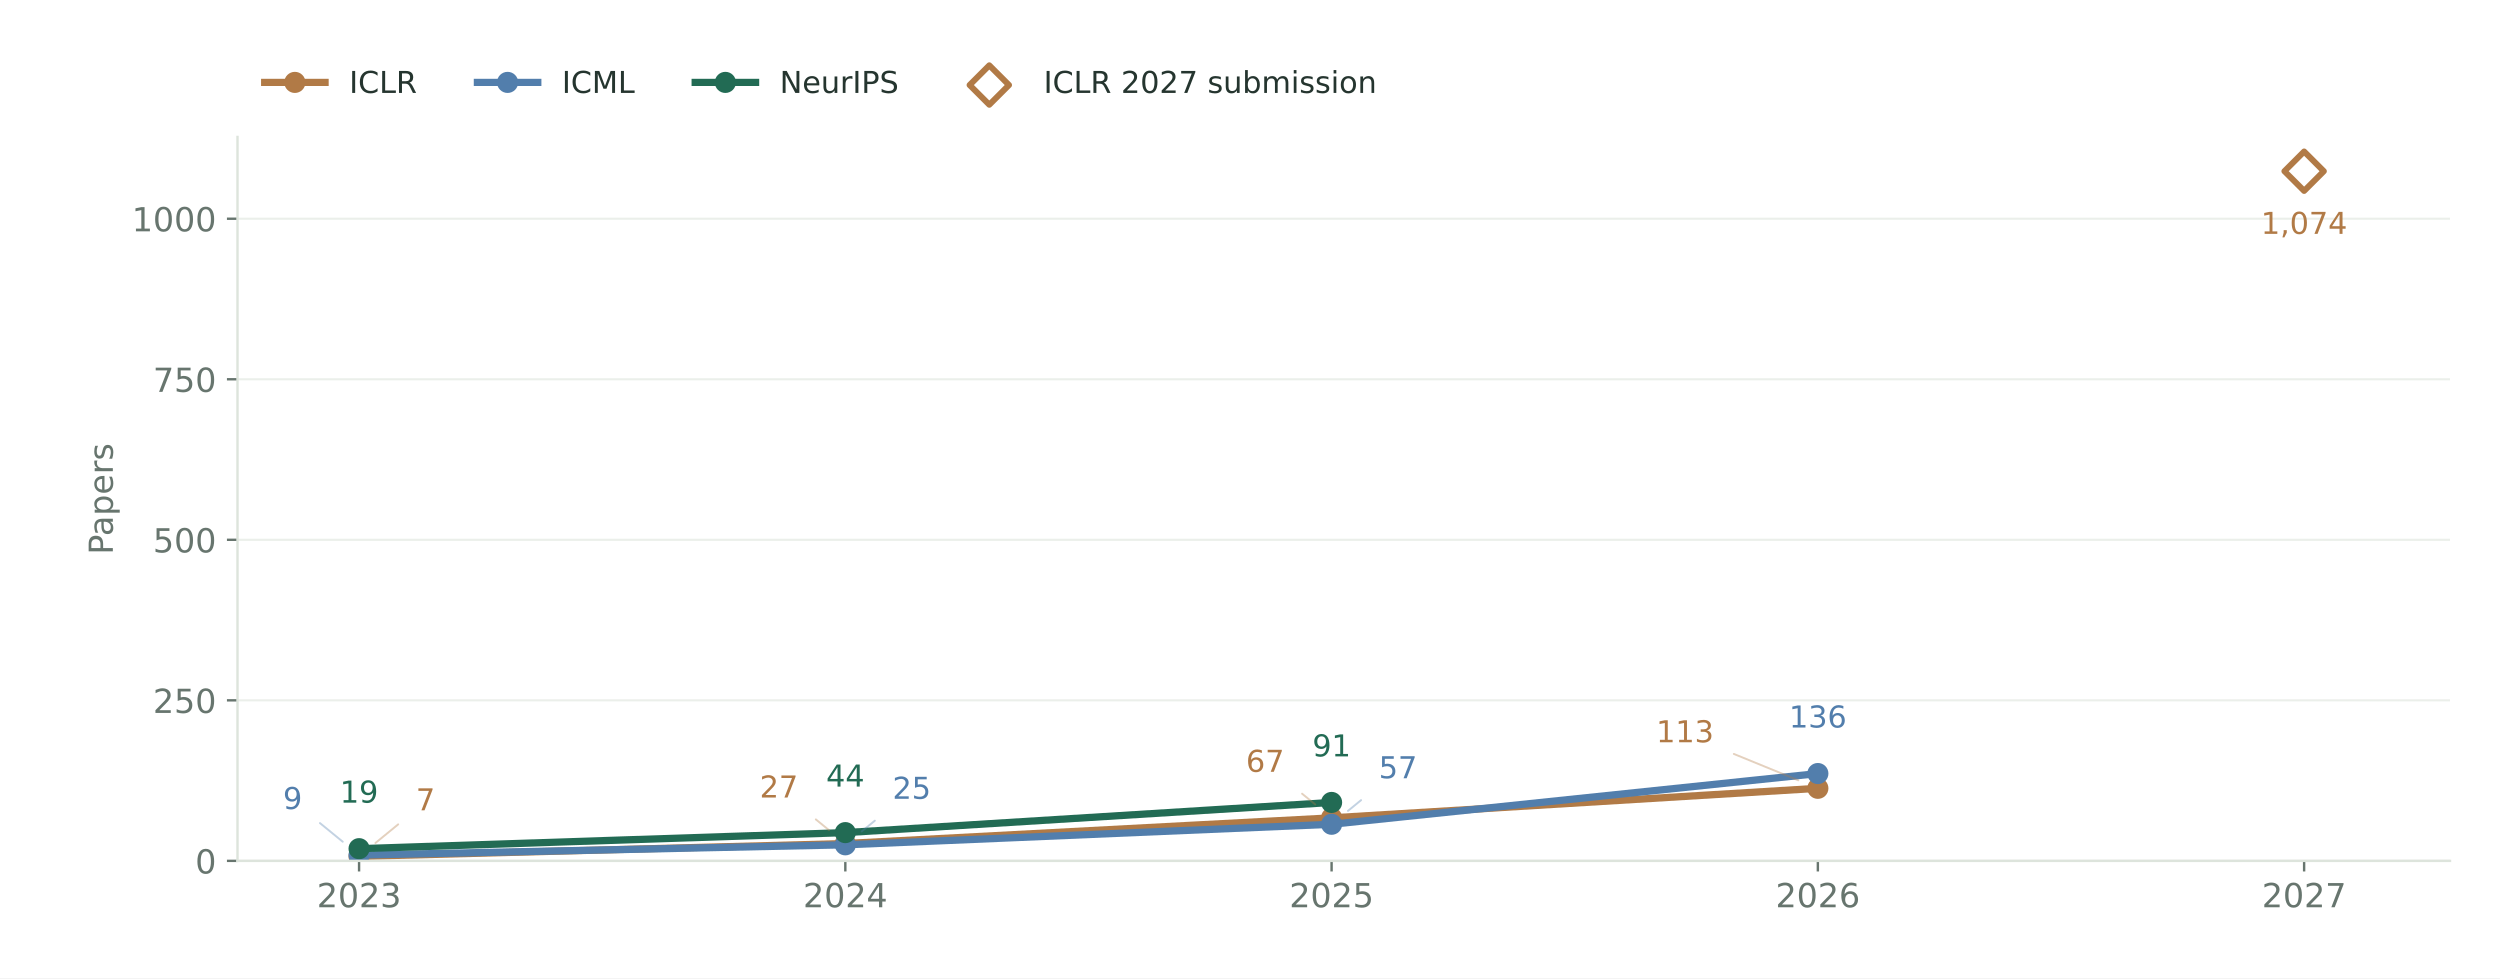
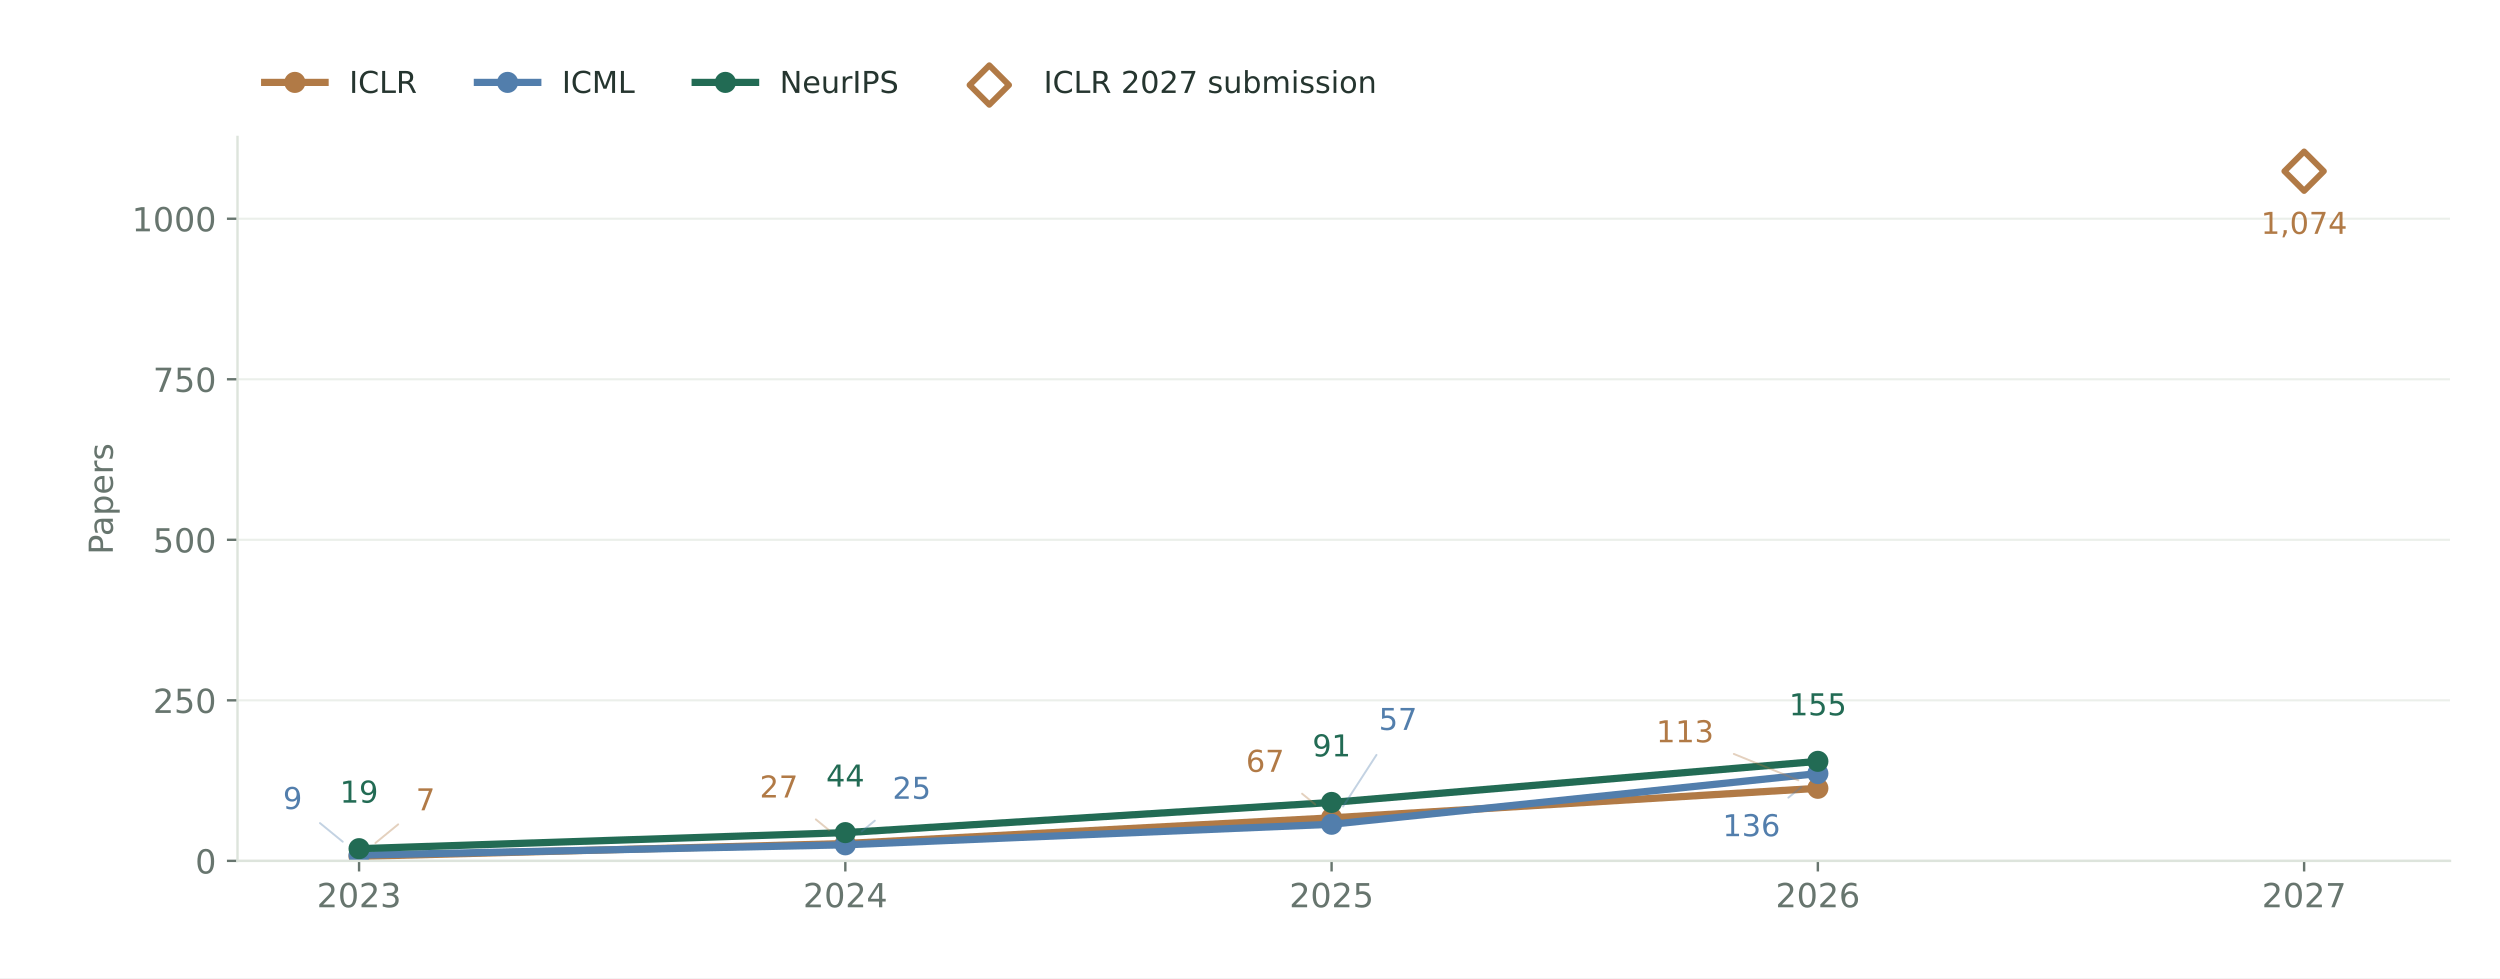
<svg xmlns="http://www.w3.org/2000/svg" xmlns:xlink="http://www.w3.org/1999/xlink" width="828pt" height="324pt" viewBox="0 0 828 324" version="1.1">
  <defs>
    <style type="text/css">*{stroke-linejoin: round; stroke-linecap: butt}</style>
  </defs>
  <g id="figure_1">
    <g id="patch_1">
      <path d="M 0 324  L 828 324  L 828 0  L 0 0  z " style="fill: #ffffff" />
    </g>
    <g id="axes_1">
      <g id="patch_2">
        <path d="M 78.66 285.12  L 811.44 285.12  L 811.44 45.36  L 78.66 45.36  z " style="fill: #ffffff" />
      </g>
      <g id="matplotlib.axis_1">
        <g id="xtick_1">
          <g id="line2d_1">
            <defs>
-               <path id="m6cef2e4189" d="M 0 0  L 0 3.5  " style="stroke: #67756e; stroke-width: 0.8" />
+               <path id="mad251b1733" d="M 0 0  L 0 3.5  " style="stroke: #67756e; stroke-width: 0.8" />
            </defs>
            <g>
-               <use xlink:href="#m6cef2e4189" x="118.923" y="285.12" style="fill: #67756e; stroke: #67756e; stroke-width: 0.8" />
+               <use xlink:href="#mad251b1733" x="118.923" y="285.12" style="fill: #67756e; stroke: #67756e; stroke-width: 0.8" />
            </g>
          </g>
          <g id="text_1">
            <text style="font-size: 11px; font-family: 'DejaVu Sans'; text-anchor: middle; fill: #67756e" x="118.923" y="300.478" transform="rotate(-0 118.9226 300.4783)">2023</text>
          </g>
        </g>
        <g id="xtick_2">
          <g id="line2d_2">
            <g>
-               <use xlink:href="#m6cef2e4189" x="279.973" y="285.12" style="fill: #67756e; stroke: #67756e; stroke-width: 0.8" />
+               <use xlink:href="#mad251b1733" x="279.973" y="285.12" style="fill: #67756e; stroke: #67756e; stroke-width: 0.8" />
            </g>
          </g>
          <g id="text_2">
            <text style="font-size: 11px; font-family: 'DejaVu Sans'; text-anchor: middle; fill: #67756e" x="279.973" y="300.478" transform="rotate(-0 279.9732 300.4783)">2024</text>
          </g>
        </g>
        <g id="xtick_3">
          <g id="line2d_3">
            <g>
-               <use xlink:href="#m6cef2e4189" x="441.024" y="285.12" style="fill: #67756e; stroke: #67756e; stroke-width: 0.8" />
+               <use xlink:href="#mad251b1733" x="441.024" y="285.12" style="fill: #67756e; stroke: #67756e; stroke-width: 0.8" />
            </g>
          </g>
          <g id="text_3">
            <text style="font-size: 11px; font-family: 'DejaVu Sans'; text-anchor: middle; fill: #67756e" x="441.024" y="300.478" transform="rotate(-0 441.0237 300.4783)">2025</text>
          </g>
        </g>
        <g id="xtick_4">
          <g id="line2d_4">
            <g>
-               <use xlink:href="#m6cef2e4189" x="602.074" y="285.12" style="fill: #67756e; stroke: #67756e; stroke-width: 0.8" />
+               <use xlink:href="#mad251b1733" x="602.074" y="285.12" style="fill: #67756e; stroke: #67756e; stroke-width: 0.8" />
            </g>
          </g>
          <g id="text_4">
            <text style="font-size: 11px; font-family: 'DejaVu Sans'; text-anchor: middle; fill: #67756e" x="602.074" y="300.478" transform="rotate(-0 602.0743 300.4783)">2026</text>
          </g>
        </g>
        <g id="xtick_5">
          <g id="line2d_5">
            <g>
-               <use xlink:href="#m6cef2e4189" x="763.125" y="285.12" style="fill: #67756e; stroke: #67756e; stroke-width: 0.8" />
+               <use xlink:href="#mad251b1733" x="763.125" y="285.12" style="fill: #67756e; stroke: #67756e; stroke-width: 0.8" />
            </g>
          </g>
          <g id="text_5">
            <text style="font-size: 11px; font-family: 'DejaVu Sans'; text-anchor: middle; fill: #67756e" x="763.125" y="300.478" transform="rotate(-0 763.1248 300.4783)">2027</text>
          </g>
        </g>
      </g>
      <g id="matplotlib.axis_2">
        <g id="ytick_1">
          <g id="line2d_6">
-             <path d="M 78.66 285.12  L 811.44 285.12  " clip-path="url(#pdbe3011593)" style="fill: none; stroke: #dde4dc; stroke-opacity: 0.6; stroke-width: 0.7; stroke-linecap: square" />
+             <path d="M 78.66 285.12  L 811.44 285.12  " clip-path="url(#p8374ccfdeb)" style="fill: none; stroke: #dde4dc; stroke-opacity: 0.6; stroke-width: 0.7; stroke-linecap: square" />
          </g>
          <g id="line2d_7">
            <defs>
-               <path id="m12ff57cce0" d="M 0 0  L -3.5 0  " style="stroke: #67756e; stroke-width: 0.8" />
+               <path id="m827b85955b" d="M 0 0  L -3.5 0  " style="stroke: #67756e; stroke-width: 0.8" />
            </defs>
            <g>
-               <use xlink:href="#m12ff57cce0" x="78.66" y="285.12" style="fill: #67756e; stroke: #67756e; stroke-width: 0.8" />
+               <use xlink:href="#m827b85955b" x="78.66" y="285.12" style="fill: #67756e; stroke: #67756e; stroke-width: 0.8" />
            </g>
          </g>
          <g id="text_6">
            <text style="font-size: 11px; font-family: 'DejaVu Sans'; text-anchor: end; fill: #67756e" x="71.66" y="289.299" transform="rotate(-0 71.66 289.2991)">0</text>
          </g>
        </g>
        <g id="ytick_2">
          <g id="line2d_8">
-             <path d="M 78.66 231.951  L 811.44 231.951  " clip-path="url(#pdbe3011593)" style="fill: none; stroke: #dde4dc; stroke-opacity: 0.6; stroke-width: 0.7; stroke-linecap: square" />
+             <path d="M 78.66 231.951  L 811.44 231.951  " clip-path="url(#p8374ccfdeb)" style="fill: none; stroke: #dde4dc; stroke-opacity: 0.6; stroke-width: 0.7; stroke-linecap: square" />
          </g>
          <g id="line2d_9">
            <g>
-               <use xlink:href="#m12ff57cce0" x="78.66" y="231.951" style="fill: #67756e; stroke: #67756e; stroke-width: 0.8" />
+               <use xlink:href="#m827b85955b" x="78.66" y="231.951" style="fill: #67756e; stroke: #67756e; stroke-width: 0.8" />
            </g>
          </g>
          <g id="text_7">
            <text style="font-size: 11px; font-family: 'DejaVu Sans'; text-anchor: end; fill: #67756e" x="71.66" y="236.13" transform="rotate(-0 71.66 236.1302)">250</text>
          </g>
        </g>
        <g id="ytick_3">
          <g id="line2d_10">
-             <path d="M 78.66 178.782  L 811.44 178.782  " clip-path="url(#pdbe3011593)" style="fill: none; stroke: #dde4dc; stroke-opacity: 0.6; stroke-width: 0.7; stroke-linecap: square" />
+             <path d="M 78.66 178.782  L 811.44 178.782  " clip-path="url(#p8374ccfdeb)" style="fill: none; stroke: #dde4dc; stroke-opacity: 0.6; stroke-width: 0.7; stroke-linecap: square" />
          </g>
          <g id="line2d_11">
            <g>
-               <use xlink:href="#m12ff57cce0" x="78.66" y="178.782" style="fill: #67756e; stroke: #67756e; stroke-width: 0.8" />
+               <use xlink:href="#m827b85955b" x="78.66" y="178.782" style="fill: #67756e; stroke: #67756e; stroke-width: 0.8" />
            </g>
          </g>
          <g id="text_8">
            <text style="font-size: 11px; font-family: 'DejaVu Sans'; text-anchor: end; fill: #67756e" x="71.66" y="182.961" transform="rotate(-0 71.66 182.9613)">500</text>
          </g>
        </g>
        <g id="ytick_4">
          <g id="line2d_12">
-             <path d="M 78.66 125.613  L 811.44 125.613  " clip-path="url(#pdbe3011593)" style="fill: none; stroke: #dde4dc; stroke-opacity: 0.6; stroke-width: 0.7; stroke-linecap: square" />
+             <path d="M 78.66 125.613  L 811.44 125.613  " clip-path="url(#p8374ccfdeb)" style="fill: none; stroke: #dde4dc; stroke-opacity: 0.6; stroke-width: 0.7; stroke-linecap: square" />
          </g>
          <g id="line2d_13">
            <g>
-               <use xlink:href="#m12ff57cce0" x="78.66" y="125.613" style="fill: #67756e; stroke: #67756e; stroke-width: 0.8" />
+               <use xlink:href="#m827b85955b" x="78.66" y="125.613" style="fill: #67756e; stroke: #67756e; stroke-width: 0.8" />
            </g>
          </g>
          <g id="text_9">
            <text style="font-size: 11px; font-family: 'DejaVu Sans'; text-anchor: end; fill: #67756e" x="71.66" y="129.792" transform="rotate(-0 71.66 129.7923)">750</text>
          </g>
        </g>
        <g id="ytick_5">
          <g id="line2d_14">
-             <path d="M 78.66 72.444  L 811.44 72.444  " clip-path="url(#pdbe3011593)" style="fill: none; stroke: #dde4dc; stroke-opacity: 0.6; stroke-width: 0.7; stroke-linecap: square" />
+             <path d="M 78.66 72.444  L 811.44 72.444  " clip-path="url(#p8374ccfdeb)" style="fill: none; stroke: #dde4dc; stroke-opacity: 0.6; stroke-width: 0.7; stroke-linecap: square" />
          </g>
          <g id="line2d_15">
            <g>
-               <use xlink:href="#m12ff57cce0" x="78.66" y="72.444" style="fill: #67756e; stroke: #67756e; stroke-width: 0.8" />
+               <use xlink:href="#m827b85955b" x="78.66" y="72.444" style="fill: #67756e; stroke: #67756e; stroke-width: 0.8" />
            </g>
          </g>
          <g id="text_10">
            <text style="font-size: 11px; font-family: 'DejaVu Sans'; text-anchor: end; fill: #67756e" x="71.66" y="76.623" transform="rotate(-0 71.66 76.6234)">1000</text>
          </g>
        </g>
        <g id="text_11">
          <text style="font-size: 11px; font-family: 'DejaVu Sans'; text-anchor: middle; fill: #67756e" x="37.377" y="165.24" transform="rotate(-90 37.37734 165.24)">Papers</text>
        </g>
      </g>
      <g id="line2d_16">
-         <path d="M 118.923 283.631  L 279.973 279.378  L 441.024 270.871  L 602.074 261.088  " clip-path="url(#pdbe3011593)" style="fill: none; stroke: #b17a46; stroke-width: 2.4; stroke-linecap: square" />
-         <defs>
-           <path id="m47f4fa1b52" d="M 0 3  C 0.796 3 1.559 2.684 2.121 2.121  C 2.684 1.559 3 0.796 3 0  C 3 -0.796 2.684 -1.559 2.121 -2.121  C 1.559 -2.684 0.796 -3 0 -3  C -0.796 -3 -1.559 -2.684 -2.121 -2.121  C -2.684 -1.559 -3 -0.796 -3 0  C -3 0.796 -2.684 1.559 -2.121 2.121  C -1.559 2.684 -0.796 3 0 3  z " style="stroke: #b17a46" />
-         </defs>
-         <g clip-path="url(#pdbe3011593)">
-           <use xlink:href="#m47f4fa1b52" x="118.923" y="283.631" style="fill: #b17a46; stroke: #b17a46" />
-           <use xlink:href="#m47f4fa1b52" x="279.973" y="279.378" style="fill: #b17a46; stroke: #b17a46" />
-           <use xlink:href="#m47f4fa1b52" x="441.024" y="270.871" style="fill: #b17a46; stroke: #b17a46" />
-           <use xlink:href="#m47f4fa1b52" x="602.074" y="261.088" style="fill: #b17a46; stroke: #b17a46" />
+         <path d="M 118.923 283.631  L 279.973 279.378  L 441.024 270.871  L 602.074 261.088  " clip-path="url(#p8374ccfdeb)" style="fill: none; stroke: #b17a46; stroke-width: 2.4; stroke-linecap: square" />
+         <defs>
+           <path id="m46f76999ef" d="M 0 3  C 0.796 3 1.559 2.684 2.121 2.121  C 2.684 1.559 3 0.796 3 0  C 3 -0.796 2.684 -1.559 2.121 -2.121  C 1.559 -2.684 0.796 -3 0 -3  C -0.796 -3 -1.559 -2.684 -2.121 -2.121  C -2.684 -1.559 -3 -0.796 -3 0  C -3 0.796 -2.684 1.559 -2.121 2.121  C -1.559 2.684 -0.796 3 0 3  z " style="stroke: #b17a46" />
+         </defs>
+         <g clip-path="url(#p8374ccfdeb)">
+           <use xlink:href="#m46f76999ef" x="118.923" y="283.631" style="fill: #b17a46; stroke: #b17a46" />
+           <use xlink:href="#m46f76999ef" x="279.973" y="279.378" style="fill: #b17a46; stroke: #b17a46" />
+           <use xlink:href="#m46f76999ef" x="441.024" y="270.871" style="fill: #b17a46; stroke: #b17a46" />
+           <use xlink:href="#m46f76999ef" x="602.074" y="261.088" style="fill: #b17a46; stroke: #b17a46" />
        </g>
      </g>
      <g id="line2d_17">
-         <path d="M 118.923 283.206  L 279.973 279.803  L 441.024 272.997  L 602.074 256.196  " clip-path="url(#pdbe3011593)" style="fill: none; stroke: #527eac; stroke-width: 2.4; stroke-linecap: square" />
-         <defs>
-           <path id="m5e4ce1a215" d="M 0 3  C 0.796 3 1.559 2.684 2.121 2.121  C 2.684 1.559 3 0.796 3 0  C 3 -0.796 2.684 -1.559 2.121 -2.121  C 1.559 -2.684 0.796 -3 0 -3  C -0.796 -3 -1.559 -2.684 -2.121 -2.121  C -2.684 -1.559 -3 -0.796 -3 0  C -3 0.796 -2.684 1.559 -2.121 2.121  C -1.559 2.684 -0.796 3 0 3  z " style="stroke: #527eac" />
-         </defs>
-         <g clip-path="url(#pdbe3011593)">
-           <use xlink:href="#m5e4ce1a215" x="118.923" y="283.206" style="fill: #527eac; stroke: #527eac" />
-           <use xlink:href="#m5e4ce1a215" x="279.973" y="279.803" style="fill: #527eac; stroke: #527eac" />
-           <use xlink:href="#m5e4ce1a215" x="441.024" y="272.997" style="fill: #527eac; stroke: #527eac" />
-           <use xlink:href="#m5e4ce1a215" x="602.074" y="256.196" style="fill: #527eac; stroke: #527eac" />
+         <path d="M 118.923 283.206  L 279.973 279.803  L 441.024 272.997  L 602.074 256.196  " clip-path="url(#p8374ccfdeb)" style="fill: none; stroke: #527eac; stroke-width: 2.4; stroke-linecap: square" />
+         <defs>
+           <path id="m79825cea9a" d="M 0 3  C 0.796 3 1.559 2.684 2.121 2.121  C 2.684 1.559 3 0.796 3 0  C 3 -0.796 2.684 -1.559 2.121 -2.121  C 1.559 -2.684 0.796 -3 0 -3  C -0.796 -3 -1.559 -2.684 -2.121 -2.121  C -2.684 -1.559 -3 -0.796 -3 0  C -3 0.796 -2.684 1.559 -2.121 2.121  C -1.559 2.684 -0.796 3 0 3  z " style="stroke: #527eac" />
+         </defs>
+         <g clip-path="url(#p8374ccfdeb)">
+           <use xlink:href="#m79825cea9a" x="118.923" y="283.206" style="fill: #527eac; stroke: #527eac" />
+           <use xlink:href="#m79825cea9a" x="279.973" y="279.803" style="fill: #527eac; stroke: #527eac" />
+           <use xlink:href="#m79825cea9a" x="441.024" y="272.997" style="fill: #527eac; stroke: #527eac" />
+           <use xlink:href="#m79825cea9a" x="602.074" y="256.196" style="fill: #527eac; stroke: #527eac" />
        </g>
      </g>
      <g id="line2d_18">
-         <path d="M 118.923 281.079  L 279.973 275.762  L 441.024 265.767  " clip-path="url(#pdbe3011593)" style="fill: none; stroke: #226b54; stroke-width: 2.4; stroke-linecap: square" />
-         <defs>
-           <path id="me2be7901cc" d="M 0 3  C 0.796 3 1.559 2.684 2.121 2.121  C 2.684 1.559 3 0.796 3 0  C 3 -0.796 2.684 -1.559 2.121 -2.121  C 1.559 -2.684 0.796 -3 0 -3  C -0.796 -3 -1.559 -2.684 -2.121 -2.121  C -2.684 -1.559 -3 -0.796 -3 0  C -3 0.796 -2.684 1.559 -2.121 2.121  C -1.559 2.684 -0.796 3 0 3  z " style="stroke: #226b54" />
-         </defs>
-         <g clip-path="url(#pdbe3011593)">
-           <use xlink:href="#me2be7901cc" x="118.923" y="281.079" style="fill: #226b54; stroke: #226b54" />
-           <use xlink:href="#me2be7901cc" x="279.973" y="275.762" style="fill: #226b54; stroke: #226b54" />
-           <use xlink:href="#me2be7901cc" x="441.024" y="265.767" style="fill: #226b54; stroke: #226b54" />
+         <path d="M 118.923 281.079  L 279.973 275.762  L 441.024 265.767  L 602.074 252.155  " clip-path="url(#p8374ccfdeb)" style="fill: none; stroke: #226b54; stroke-width: 2.4; stroke-linecap: square" />
+         <defs>
+           <path id="me04831c111" d="M 0 3  C 0.796 3 1.559 2.684 2.121 2.121  C 2.684 1.559 3 0.796 3 0  C 3 -0.796 2.684 -1.559 2.121 -2.121  C 1.559 -2.684 0.796 -3 0 -3  C -0.796 -3 -1.559 -2.684 -2.121 -2.121  C -2.684 -1.559 -3 -0.796 -3 0  C -3 0.796 -2.684 1.559 -2.121 2.121  C -1.559 2.684 -0.796 3 0 3  z " style="stroke: #226b54" />
+         </defs>
+         <g clip-path="url(#p8374ccfdeb)">
+           <use xlink:href="#me04831c111" x="118.923" y="281.079" style="fill: #226b54; stroke: #226b54" />
+           <use xlink:href="#me04831c111" x="279.973" y="275.762" style="fill: #226b54; stroke: #226b54" />
+           <use xlink:href="#me04831c111" x="441.024" y="265.767" style="fill: #226b54; stroke: #226b54" />
+           <use xlink:href="#me04831c111" x="602.074" y="252.155" style="fill: #226b54; stroke: #226b54" />
        </g>
      </g>
      <g id="patch_3">
        <path d="M 78.66 285.12  L 78.66 45.36  " style="fill: none; stroke: #dde4dc; stroke-width: 0.8; stroke-linejoin: miter; stroke-linecap: square" />
      </g>
      <g id="patch_4">
        <path d="M 78.66 285.12  L 811.44 285.12  " style="fill: none; stroke: #dde4dc; stroke-width: 0.8; stroke-linejoin: miter; stroke-linecap: square" />
      </g>
      <g id="PathCollection_1">
        <defs>
-           <path id="mb5e569eedf" d="M -0 6.519  L 6.519 0  L 0 -6.519  L -6.519 -0  z " style="stroke: #b17a46; stroke-width: 2" />
-         </defs>
-         <g clip-path="url(#pdbe3011593)">
-           <use xlink:href="#mb5e569eedf" x="763.125" y="56.706" style="fill: #ffffff; stroke: #b17a46; stroke-width: 2" />
+           <path id="mea43fdd60c" d="M -0 6.519  L 6.519 0  L 0 -6.519  L -6.519 -0  z " style="stroke: #b17a46; stroke-width: 2" />
+         </defs>
+         <g clip-path="url(#p8374ccfdeb)">
+           <use xlink:href="#mea43fdd60c" x="763.125" y="56.706" style="fill: #ffffff; stroke: #b17a46; stroke-width: 2" />
        </g>
      </g>
      <g id="text_12">
        <text style="font-size: 10px; font-family: 'DejaVu Sans'; text-anchor: middle; fill: #226b54" x="118.923" y="265.839" transform="rotate(-0 118.9226 265.8385)">19</text>
      </g>
      <g id="patch_5">
        <path d="M 105.973 272.611  Q 109.74 275.693 113.507 278.775  " style="fill: none; opacity: 0.35; stroke: #527eac; stroke-width: 0.65; stroke-linecap: round" />
      </g>
      <g id="text_13">
        <text style="font-size: 10px; font-family: 'DejaVu Sans'; text-anchor: middle; fill: #527eac" x="96.923" y="267.965" transform="rotate(-0 96.92264 267.9653)">9</text>
      </g>
      <g id="patch_6">
        <path d="M 131.872 273.036  Q 128.105 276.118 124.338 279.2  " style="fill: none; opacity: 0.35; stroke: #b17a46; stroke-width: 0.65; stroke-linecap: round" />
      </g>
      <g id="text_14">
        <text style="font-size: 10px; font-family: 'DejaVu Sans'; text-anchor: middle; fill: #b17a46" x="140.923" y="268.391" transform="rotate(-0 140.9226 268.3906)">7</text>
      </g>
      <g id="text_15">
        <text style="font-size: 10px; font-family: 'DejaVu Sans'; text-anchor: middle; fill: #226b54" x="279.973" y="260.522" transform="rotate(-0 279.9732 260.5216)">44</text>
      </g>
      <g id="patch_7">
        <path d="M 270.206 271.387  Q 272.38 273.165 274.553 274.943  " style="fill: none; opacity: 0.35; stroke: #b17a46; stroke-width: 0.65; stroke-linecap: round" />
      </g>
      <g id="text_16">
        <text style="font-size: 10px; font-family: 'DejaVu Sans'; text-anchor: middle; fill: #b17a46" x="257.973" y="264.137" transform="rotate(-0 257.9732 264.1371)">27</text>
      </g>
      <g id="patch_8">
        <path d="M 289.74 271.812  Q 287.567 273.59 285.393 275.369  " style="fill: none; opacity: 0.35; stroke: #527eac; stroke-width: 0.65; stroke-linecap: round" />
      </g>
      <g id="text_17">
        <text style="font-size: 10px; font-family: 'DejaVu Sans'; text-anchor: middle; fill: #527eac" x="301.973" y="264.562" transform="rotate(-0 301.9732 264.5625)">25</text>
      </g>
      <g id="text_18">
        <text style="font-size: 10px; font-family: 'DejaVu Sans'; text-anchor: middle; fill: #226b54" x="441.024" y="250.526" transform="rotate(-0 441.0237 250.5259)">91</text>
      </g>
      <g id="patch_9">
        <path d="M 431.257 262.88  Q 433.43 264.658 435.604 266.436  " style="fill: none; opacity: 0.35; stroke: #b17a46; stroke-width: 0.65; stroke-linecap: round" />
      </g>
      <g id="text_19">
        <text style="font-size: 10px; font-family: 'DejaVu Sans'; text-anchor: middle; fill: #b17a46" x="419.024" y="255.63" transform="rotate(-0 419.0237 255.6301)">67</text>
      </g>
      <g id="patch_10">
-         <path d="M 450.791 265.006  Q 448.617 266.785 446.444 268.563  " style="fill: none; opacity: 0.35; stroke: #527eac; stroke-width: 0.65; stroke-linecap: round" />
+         <path d="M 455.886 250.028  Q 450.356 258.576 444.825 267.123  " style="fill: none; opacity: 0.35; stroke: #527eac; stroke-width: 0.65; stroke-linecap: round" />
      </g>
      <g id="text_20">
-         <text style="font-size: 10px; font-family: 'DejaVu Sans'; text-anchor: middle; fill: #527eac" x="463.024" y="257.757" transform="rotate(-0 463.0237 257.7569)">57</text>
+         <text style="font-size: 10px; font-family: 'DejaVu Sans'; text-anchor: middle; fill: #527eac" x="463.024" y="241.757" transform="rotate(-0 463.0237 241.7569)">57</text>
      </g>
      <g id="text_21">
-         <text style="font-size: 10px; font-family: 'DejaVu Sans'; text-anchor: middle; fill: #527eac" x="602.074" y="240.955" transform="rotate(-0 602.0743 240.9555)">136</text>
+         <text style="font-size: 10px; font-family: 'DejaVu Sans'; text-anchor: middle; fill: #226b54" x="602.074" y="236.915" transform="rotate(-0 602.0743 236.9146)">155</text>
      </g>
      <g id="patch_11">
+         <path d="M 592.307 264.187  Q 594.481 262.409 596.654 260.631  " style="fill: none; opacity: 0.35; stroke: #527eac; stroke-width: 0.65; stroke-linecap: round" />
+       </g>
+       <g id="text_22">
+         <text style="font-size: 10px; font-family: 'DejaVu Sans'; text-anchor: middle; fill: #527eac" x="580.074" y="276.955" transform="rotate(-0 580.0743 276.9555)">136</text>
+       </g>
+       <g id="patch_12">
        <path d="M 574.251 249.705  Q 584.924 254.072 595.597 258.438  " style="fill: none; opacity: 0.35; stroke: #b17a46; stroke-width: 0.65; stroke-linecap: round" />
      </g>
-       <g id="text_22">
+       <g id="text_23">
        <text style="font-size: 10px; font-family: 'DejaVu Sans'; text-anchor: middle; fill: #b17a46" x="558.074" y="245.847" transform="rotate(-0 558.0743 245.847)">113</text>
      </g>
-       <g id="text_23">
+       <g id="text_24">
        <text style="font-size: 10px; font-family: 'DejaVu Sans'; text-anchor: middle; fill: #b17a46" x="763.125" y="77.466" transform="rotate(-0 763.1248 77.46563)">1,074</text>
      </g>
      <g id="legend_1">
        <g id="line2d_19">
          <path d="M 87.66 27.29  L 97.66 27.29  L 107.66 27.29  " style="fill: none; stroke: #b17a46; stroke-width: 2.4; stroke-linecap: square" />
          <g>
-             <use xlink:href="#m47f4fa1b52" x="97.66" y="27.29" style="fill: #b17a46; stroke: #b17a46" />
-           </g>
-         </g>
-         <g id="text_24">
+             <use xlink:href="#m46f76999ef" x="97.66" y="27.29" style="fill: #b17a46; stroke: #b17a46" />
+           </g>
+         </g>
+         <g id="text_25">
          <text style="font-size: 10px; font-family: 'DejaVu Sans'; text-anchor: start; fill: #25352f" x="115.66" y="30.79" transform="rotate(-0 115.66 30.78964)">ICLR</text>
        </g>
        <g id="line2d_20">
          <path d="M 158.113 27.29  L 168.113 27.29  L 178.113 27.29  " style="fill: none; stroke: #527eac; stroke-width: 2.4; stroke-linecap: square" />
          <g>
-             <use xlink:href="#m5e4ce1a215" x="168.113" y="27.29" style="fill: #527eac; stroke: #527eac" />
-           </g>
-         </g>
-         <g id="text_25">
+             <use xlink:href="#m79825cea9a" x="168.113" y="27.29" style="fill: #527eac; stroke: #527eac" />
+           </g>
+         </g>
+         <g id="text_26">
          <text style="font-size: 10px; font-family: 'DejaVu Sans'; text-anchor: start; fill: #25352f" x="186.113" y="30.79" transform="rotate(-0 186.1131 30.78964)">ICML</text>
        </g>
        <g id="line2d_21">
          <path d="M 230.246 27.29  L 240.246 27.29  L 250.246 27.29  " style="fill: none; stroke: #226b54; stroke-width: 2.4; stroke-linecap: square" />
          <g>
-             <use xlink:href="#me2be7901cc" x="240.246" y="27.29" style="fill: #226b54; stroke: #226b54" />
-           </g>
-         </g>
-         <g id="text_26">
+             <use xlink:href="#me04831c111" x="240.246" y="27.29" style="fill: #226b54; stroke: #226b54" />
+           </g>
+         </g>
+         <g id="text_27">
          <text style="font-size: 10px; font-family: 'DejaVu Sans'; text-anchor: start; fill: #25352f" x="258.246" y="30.79" transform="rotate(-0 258.2459 30.78964)">NeurIPS</text>
        </g>
        <g id="PathCollection_2">
          <g>
-             <use xlink:href="#mb5e569eedf" x="327.657" y="28.165" style="fill: #ffffff; stroke: #b17a46; stroke-width: 2" />
-           </g>
-         </g>
-         <g id="text_27">
+             <use xlink:href="#mea43fdd60c" x="327.657" y="28.165" style="fill: #ffffff; stroke: #b17a46; stroke-width: 2" />
+           </g>
+         </g>
+         <g id="text_28">
          <text style="font-size: 10px; font-family: 'DejaVu Sans'; text-anchor: start; fill: #25352f" x="345.657" y="30.79" transform="rotate(-0 345.6569 30.78964)">ICLR 2027 submission</text>
        </g>
      </g>
    </g>
  </g>
  <defs>
-     <clipPath id="pdbe3011593">
+     <clipPath id="p8374ccfdeb">
      <rect x="78.66" y="45.36" width="732.78" height="239.76" />
    </clipPath>
  </defs>
</svg>
